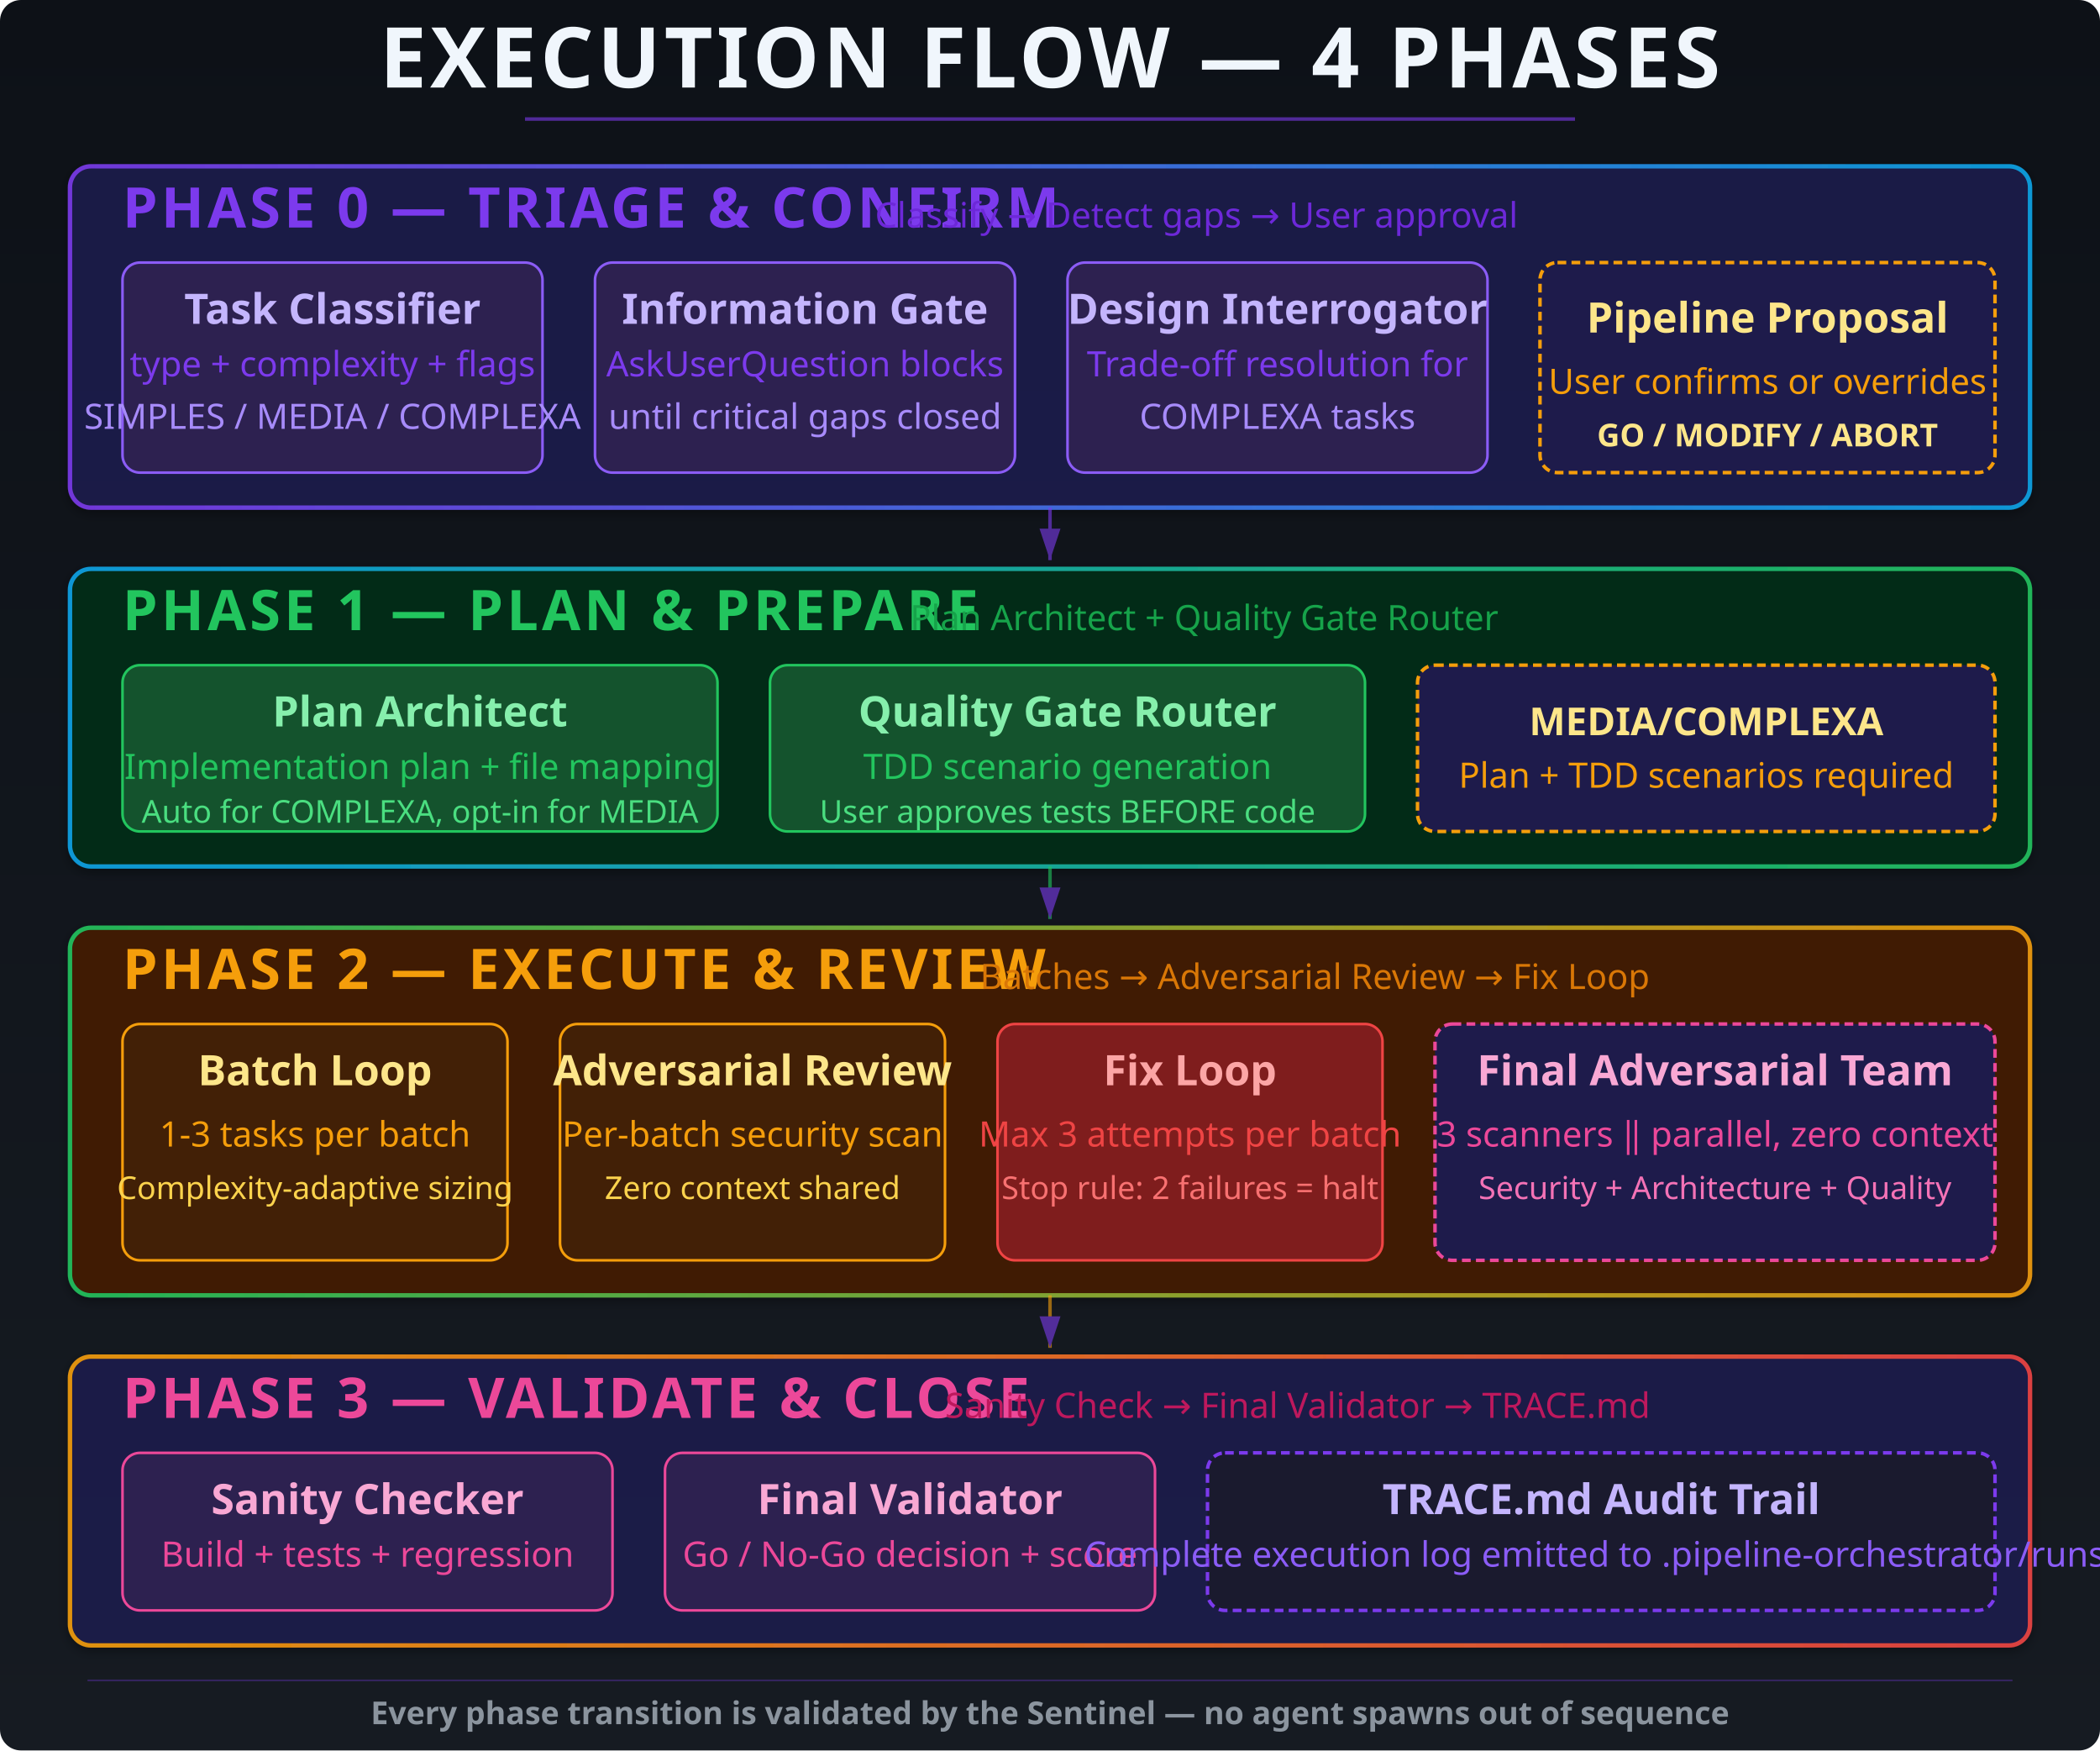
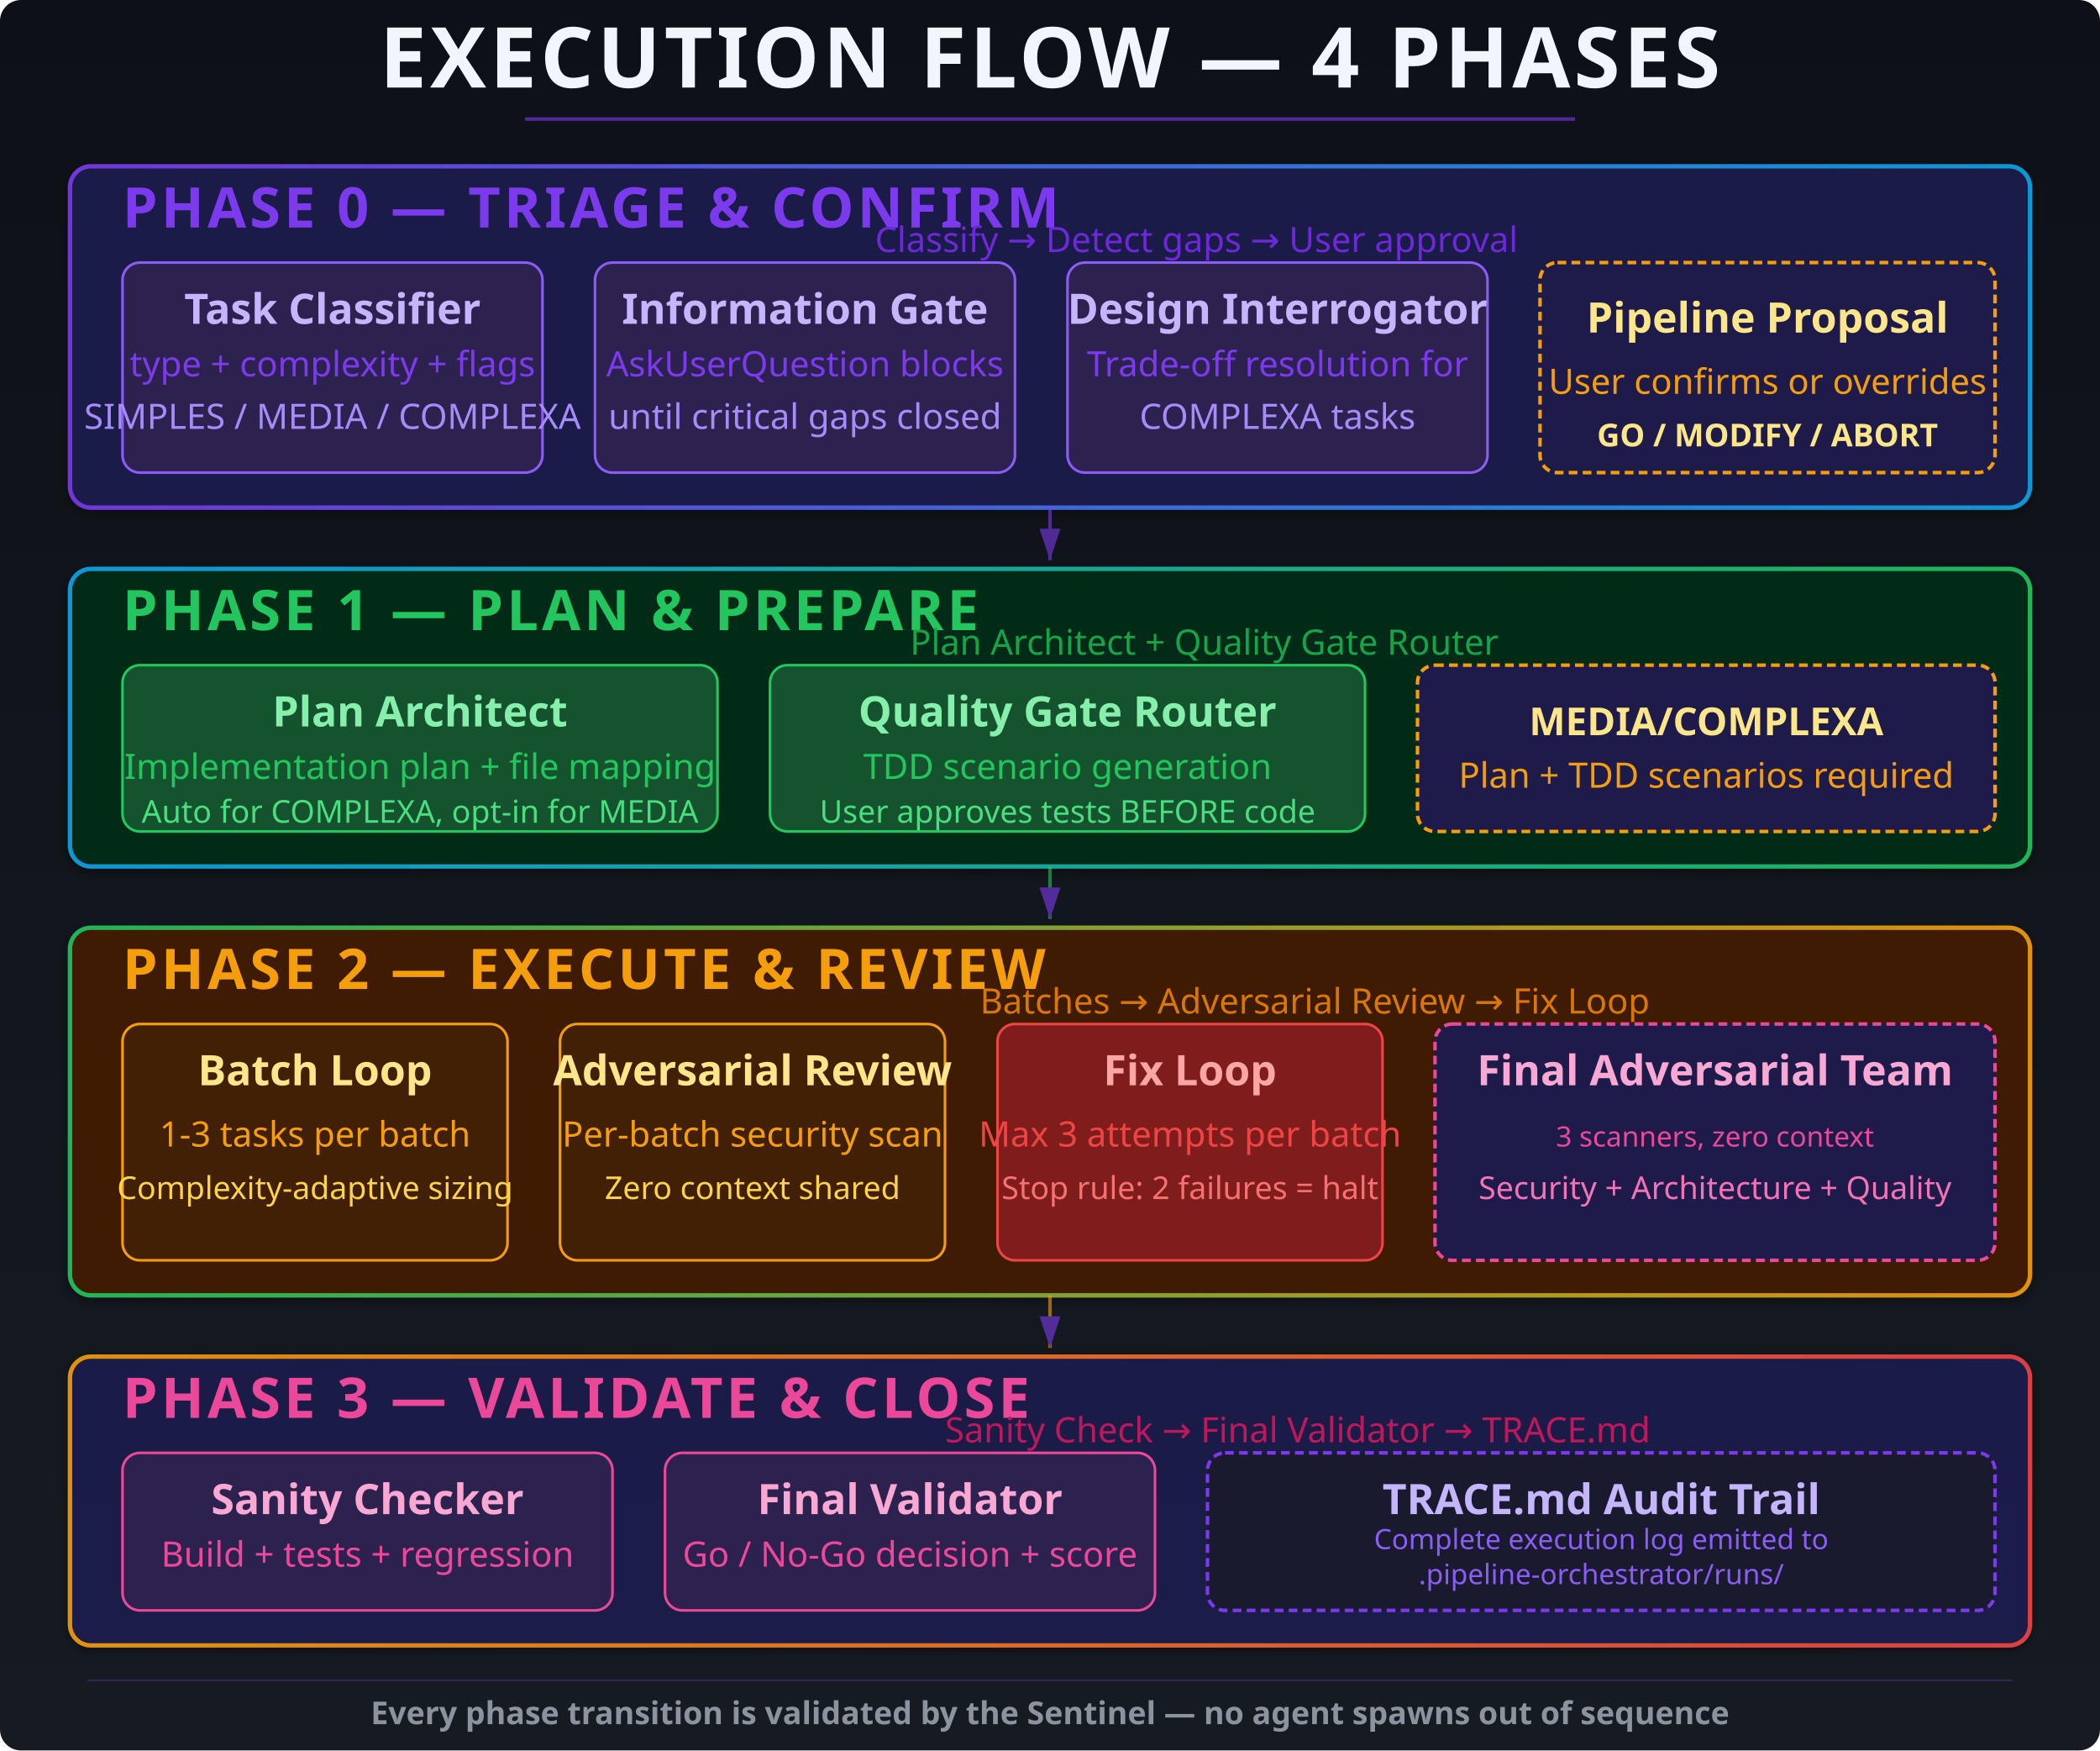
<svg xmlns="http://www.w3.org/2000/svg" viewBox="0 0 1200 1000" width="100%">
  <defs>
    <linearGradient id="bg4" x1="0" y1="0" x2="0" y2="1">
      <stop offset="0%" stop-color="#0d1117" />
      <stop offset="100%" stop-color="#161b22" />
    </linearGradient>
    <linearGradient id="phaseGrad0" x1="0" y1="0" x2="1" y2="0">
      <stop offset="0%" stop-color="#7C3AED" />
      <stop offset="100%" stop-color="#0EA5E9" />
    </linearGradient>
    <linearGradient id="phaseGrad1" x1="0" y1="0" x2="1" y2="0">
      <stop offset="0%" stop-color="#0EA5E9" />
      <stop offset="100%" stop-color="#22C55E" />
    </linearGradient>
    <linearGradient id="phaseGrad2" x1="0" y1="0" x2="1" y2="0">
      <stop offset="0%" stop-color="#22C55E" />
      <stop offset="100%" stop-color="#F59E0B" />
    </linearGradient>
    <linearGradient id="phaseGrad3" x1="0" y1="0" x2="1" y2="0">
      <stop offset="0%" stop-color="#F59E0B" />
      <stop offset="100%" stop-color="#EF4444" />
    </linearGradient>
    <filter id="shadow" x="-10%" y="-10%" width="120%" height="120%">
      <feDropShadow dx="0" dy="2" stdDeviation="3" flood-color="#000" flood-opacity="0.4" />
    </filter>
    <filter id="glow2">
      <feGaussianBlur stdDeviation="1.5" result="blur" />
      <feMerge>
        <feMergeNode in="blur" />
        <feMergeNode in="SourceGraphic" />
      </feMerge>
    </filter>
    <marker id="arrow" markerWidth="10" markerHeight="10" refX="9" refY="3" orient="auto" markerUnits="strokeWidth">
      <path d="M0,0 L0,6 L9,3 z" fill="#7C3AED" />
    </marker>
  </defs>
  <rect width="1200" height="1000" fill="url(#bg4)" rx="12" />
  <text x="600" y="50" text-anchor="middle" fill="#f0f6fc" font-size="48" font-weight="700" letter-spacing="2" font-family="'Segoe UI',system-ui,sans-serif">EXECUTION FLOW — 4 PHASES</text>
  <line x1="300" y1="68" x2="900" y2="68" stroke="#7C3AED" stroke-width="2" opacity="0.6">
    <animate attributeName="opacity" values="0.6;1;0.6" dur="3s" repeatCount="indefinite" />
  </line>
  <g>
    <rect x="40" y="95" width="1120" height="195" rx="12" fill="#1e1b4b" stroke="url(#phaseGrad0)" stroke-width="2.5" filter="url(#shadow)" opacity="0.9">
      <animate attributeName="stroke-width" values="2.5;4;2.5" dur="4s" repeatCount="indefinite" />
    </rect>
    <text x="70" y="130" fill="#7C3AED" font-size="32" font-weight="800" letter-spacing="2" font-family="'Segoe UI',system-ui,sans-serif">PHASE 0 — TRIAGE &amp; CONFIRM</text>
-     <text x="500" y="130" fill="#6d28d9" font-size="20" font-family="'Segoe UI',system-ui,sans-serif">Classify → Detect gaps → User approval</text>
+     <text x="500" y="144" fill="#6d28d9" font-size="20" font-family="'Segoe UI',system-ui,sans-serif">Classify → Detect gaps → User approval</text>
    <rect x="70" y="150" width="240" height="120" rx="10" fill="#2d2150" stroke="#8b5cf6" stroke-width="1.5">
      <animate attributeName="stroke-width" values="1.5;2.5;1.5" dur="3s" begin="0s" repeatCount="indefinite" />
    </rect>
    <text x="190" y="185" text-anchor="middle" fill="#c4b5fd" font-size="24" font-weight="700" font-family="'Segoe UI',system-ui,sans-serif">Task Classifier</text>
    <text x="190" y="215" text-anchor="middle" fill="#7c3aed" font-size="20" font-family="'Segoe UI',system-ui,sans-serif">type + complexity + flags</text>
    <text x="190" y="245" text-anchor="middle" fill="#a78bfa" font-size="20" font-family="'Segoe UI',system-ui,sans-serif">SIMPLES / MEDIA / COMPLEXA</text>
    <rect x="340" y="150" width="240" height="120" rx="10" fill="#2d2150" stroke="#8b5cf6" stroke-width="1.5">
      <animate attributeName="stroke-width" values="1.5;2.5;1.5" dur="3s" begin="0.3s" repeatCount="indefinite" />
    </rect>
    <text x="460" y="185" text-anchor="middle" fill="#c4b5fd" font-size="24" font-weight="700" font-family="'Segoe UI',system-ui,sans-serif">Information Gate</text>
    <text x="460" y="215" text-anchor="middle" fill="#7c3aed" font-size="20" font-family="'Segoe UI',system-ui,sans-serif">AskUserQuestion blocks</text>
    <text x="460" y="245" text-anchor="middle" fill="#a78bfa" font-size="20" font-family="'Segoe UI',system-ui,sans-serif">until critical gaps closed</text>
    <rect x="610" y="150" width="240" height="120" rx="10" fill="#2d2150" stroke="#8b5cf6" stroke-width="1.5">
      <animate attributeName="stroke-width" values="1.5;2.5;1.5" dur="3s" begin="0.6s" repeatCount="indefinite" />
    </rect>
    <text x="730" y="185" text-anchor="middle" fill="#c4b5fd" font-size="24" font-weight="700" font-family="'Segoe UI',system-ui,sans-serif">Design Interrogator</text>
    <text x="730" y="215" text-anchor="middle" fill="#7c3aed" font-size="20" font-family="'Segoe UI',system-ui,sans-serif">Trade-off resolution for</text>
    <text x="730" y="245" text-anchor="middle" fill="#a78bfa" font-size="20" font-family="'Segoe UI',system-ui,sans-serif">COMPLEXA tasks</text>
    <rect x="880" y="150" width="260" height="120" rx="10" fill="#1e1b4b" stroke="#f59e0b" stroke-width="2" stroke-dasharray="5,3">
      <animate attributeName="stroke-dashoffset" values="0;-8" dur="1s" repeatCount="indefinite" />
    </rect>
    <text x="1010" y="190" text-anchor="middle" fill="#fde68a" font-size="24" font-weight="800" font-family="'Segoe UI',system-ui,sans-serif">Pipeline Proposal</text>
    <text x="1010" y="225" text-anchor="middle" fill="#f59e0b" font-size="20" font-family="'Segoe UI',system-ui,sans-serif">User confirms or overrides</text>
    <text x="1010" y="255" text-anchor="middle" fill="#fde68a" font-size="18" font-weight="600" font-family="'Segoe UI',system-ui,sans-serif">GO / MODIFY / ABORT</text>
  </g>
  <line x1="600" y1="290" x2="600" y2="320" stroke="#7C3AED" stroke-width="2" marker-end="url(#arrow)" opacity="0.6">
    <animate attributeName="opacity" values="0.4;0.9;0.4" dur="2s" repeatCount="indefinite" />
  </line>
  <g>
    <rect x="40" y="325" width="1120" height="170" rx="12" fill="#052e16" stroke="url(#phaseGrad1)" stroke-width="2.5" filter="url(#shadow)" opacity="0.9">
      <animate attributeName="stroke-width" values="2.5;4;2.5" dur="4s" begin="1s" repeatCount="indefinite" />
    </rect>
    <text x="70" y="360" fill="#22C55E" font-size="32" font-weight="800" letter-spacing="2" font-family="'Segoe UI',system-ui,sans-serif">PHASE 1 — PLAN &amp; PREPARE</text>
-     <text x="520" y="360" fill="#16a34a" font-size="20" font-family="'Segoe UI',system-ui,sans-serif">Plan Architect + Quality Gate Router</text>
+     <text x="520" y="374" fill="#16a34a" font-size="20" font-family="'Segoe UI',system-ui,sans-serif">Plan Architect + Quality Gate Router</text>
    <rect x="70" y="380" width="340" height="95" rx="10" fill="#14532d" stroke="#22C55E" stroke-width="1.5">
      <animate attributeName="stroke-width" values="1.5;2.5;1.5" dur="3s" begin="1.2s" repeatCount="indefinite" />
    </rect>
    <text x="240" y="415" text-anchor="middle" fill="#86efac" font-size="24" font-weight="700" font-family="'Segoe UI',system-ui,sans-serif">Plan Architect</text>
    <text x="240" y="445" text-anchor="middle" fill="#22c55e" font-size="20" font-family="'Segoe UI',system-ui,sans-serif">Implementation plan + file mapping</text>
    <text x="240" y="470" text-anchor="middle" fill="#4ade80" font-size="18" font-family="'Segoe UI',system-ui,sans-serif">Auto for COMPLEXA, opt-in for MEDIA</text>
    <rect x="440" y="380" width="340" height="95" rx="10" fill="#14532d" stroke="#22C55E" stroke-width="1.5">
      <animate attributeName="stroke-width" values="1.5;2.5;1.5" dur="3s" begin="1.5s" repeatCount="indefinite" />
    </rect>
    <text x="610" y="415" text-anchor="middle" fill="#86efac" font-size="24" font-weight="700" font-family="'Segoe UI',system-ui,sans-serif">Quality Gate Router</text>
    <text x="610" y="445" text-anchor="middle" fill="#22c55e" font-size="20" font-family="'Segoe UI',system-ui,sans-serif">TDD scenario generation</text>
    <text x="610" y="470" text-anchor="middle" fill="#4ade80" font-size="18" font-family="'Segoe UI',system-ui,sans-serif">User approves tests BEFORE code</text>
    <rect x="810" y="380" width="330" height="95" rx="10" fill="#1e1b4b" stroke="#f59e0b" stroke-width="2" stroke-dasharray="5,3">
      <animate attributeName="stroke-dashoffset" values="0;-8" dur="1s" repeatCount="indefinite" />
    </rect>
    <text x="975" y="420" text-anchor="middle" fill="#fde68a" font-size="22" font-weight="800" font-family="'Segoe UI',system-ui,sans-serif">MEDIA/COMPLEXA</text>
    <text x="975" y="450" text-anchor="middle" fill="#f59e0b" font-size="20" font-family="'Segoe UI',system-ui,sans-serif">Plan + TDD scenarios required</text>
  </g>
  <line x1="600" y1="495" x2="600" y2="525" stroke="#22C55E" stroke-width="2" marker-end="url(#arrow)" opacity="0.6">
    <animate attributeName="opacity" values="0.4;0.9;0.4" dur="2s" begin="0.5s" repeatCount="indefinite" />
  </line>
  <g>
    <rect x="40" y="530" width="1120" height="210" rx="12" fill="#451a03" stroke="url(#phaseGrad2)" stroke-width="2.5" filter="url(#shadow)" opacity="0.9">
      <animate attributeName="stroke-width" values="2.5;4;2.5" dur="4s" begin="2s" repeatCount="indefinite" />
    </rect>
    <text x="70" y="565" fill="#f59e0b" font-size="32" font-weight="800" letter-spacing="2" font-family="'Segoe UI',system-ui,sans-serif">PHASE 2 — EXECUTE &amp; REVIEW</text>
-     <text x="560" y="565" fill="#d97706" font-size="20" font-family="'Segoe UI',system-ui,sans-serif">Batches → Adversarial Review → Fix Loop</text>
+     <text x="560" y="579" fill="#d97706" font-size="20" font-family="'Segoe UI',system-ui,sans-serif">Batches → Adversarial Review → Fix Loop</text>
    <rect x="70" y="585" width="220" height="135" rx="10" fill="#422006" stroke="#f59e0b" stroke-width="1.5">
      <animate attributeName="stroke-width" values="1.5;2.5;1.5" dur="3s" begin="2.2s" repeatCount="indefinite" />
    </rect>
    <text x="180" y="620" text-anchor="middle" fill="#fde68a" font-size="24" font-weight="700" font-family="'Segoe UI',system-ui,sans-serif">Batch Loop</text>
    <text x="180" y="655" text-anchor="middle" fill="#f59e0b" font-size="20" font-family="'Segoe UI',system-ui,sans-serif">1-3 tasks per batch</text>
    <text x="180" y="685" text-anchor="middle" fill="#fcd34d" font-size="18" font-family="'Segoe UI',system-ui,sans-serif">Complexity-adaptive sizing</text>
    <rect x="320" y="585" width="220" height="135" rx="10" fill="#422006" stroke="#f59e0b" stroke-width="1.5">
      <animate attributeName="stroke-width" values="1.5;2.5;1.5" dur="3s" begin="2.5s" repeatCount="indefinite" />
    </rect>
    <text x="430" y="620" text-anchor="middle" fill="#fde68a" font-size="24" font-weight="700" font-family="'Segoe UI',system-ui,sans-serif">Adversarial Review</text>
    <text x="430" y="655" text-anchor="middle" fill="#f59e0b" font-size="20" font-family="'Segoe UI',system-ui,sans-serif">Per-batch security scan</text>
    <text x="430" y="685" text-anchor="middle" fill="#fcd34d" font-size="18" font-family="'Segoe UI',system-ui,sans-serif">Zero context shared</text>
    <rect x="570" y="585" width="220" height="135" rx="10" fill="#7f1d1d" stroke="#EF4444" stroke-width="1.5">
      <animate attributeName="stroke-width" values="1.5;2.5;1.5" dur="3s" begin="2.8s" repeatCount="indefinite" />
    </rect>
    <text x="680" y="620" text-anchor="middle" fill="#fca5a5" font-size="24" font-weight="700" font-family="'Segoe UI',system-ui,sans-serif">Fix Loop</text>
    <text x="680" y="655" text-anchor="middle" fill="#ef4444" font-size="20" font-family="'Segoe UI',system-ui,sans-serif">Max 3 attempts per batch</text>
    <text x="680" y="685" text-anchor="middle" fill="#f87171" font-size="18" font-family="'Segoe UI',system-ui,sans-serif">Stop rule: 2 failures = halt</text>
    <rect x="820" y="585" width="320" height="135" rx="10" fill="#1e1b4b" stroke="#ec4899" stroke-width="2" stroke-dasharray="5,3">
      <animate attributeName="stroke-dashoffset" values="0;-8" dur="1s" repeatCount="indefinite" />
    </rect>
    <text x="980" y="620" text-anchor="middle" fill="#f9a8d4" font-size="24" font-weight="800" font-family="'Segoe UI',system-ui,sans-serif">Final Adversarial Team</text>
-     <text x="980" y="655" text-anchor="middle" fill="#ec4899" font-size="20" font-family="'Segoe UI',system-ui,sans-serif">3 scanners ‖ parallel, zero context</text>
+     <text x="980" y="655" text-anchor="middle" fill="#ec4899" font-size="16" font-family="'Segoe UI',system-ui,sans-serif">3 scanners, zero context</text>
    <text x="980" y="685" text-anchor="middle" fill="#f472b6" font-size="18" font-family="'Segoe UI',system-ui,sans-serif">Security + Architecture + Quality</text>
  </g>
  <line x1="600" y1="740" x2="600" y2="770" stroke="#F59E0B" stroke-width="2" marker-end="url(#arrow)" opacity="0.6">
    <animate attributeName="opacity" values="0.4;0.9;0.4" dur="2s" begin="1s" repeatCount="indefinite" />
  </line>
  <g>
    <rect x="40" y="775" width="1120" height="165" rx="12" fill="#1e1b4b" stroke="url(#phaseGrad3)" stroke-width="2.5" filter="url(#shadow)" opacity="0.9">
      <animate attributeName="stroke-width" values="2.5;4;2.5" dur="4s" begin="3s" repeatCount="indefinite" />
    </rect>
    <text x="70" y="810" fill="#ec4899" font-size="32" font-weight="800" letter-spacing="2" font-family="'Segoe UI',system-ui,sans-serif">PHASE 3 — VALIDATE &amp; CLOSE</text>
-     <text x="540" y="810" fill="#be185d" font-size="20" font-family="'Segoe UI',system-ui,sans-serif">Sanity Check → Final Validator → TRACE.md</text>
+     <text x="540" y="824" fill="#be185d" font-size="20" font-family="'Segoe UI',system-ui,sans-serif">Sanity Check → Final Validator → TRACE.md</text>
    <rect x="70" y="830" width="280" height="90" rx="10" fill="#2d2150" stroke="#ec4899" stroke-width="1.5">
      <animate attributeName="stroke-width" values="1.5;2.5;1.5" dur="3s" begin="3.2s" repeatCount="indefinite" />
    </rect>
    <text x="210" y="865" text-anchor="middle" fill="#f9a8d4" font-size="24" font-weight="700" font-family="'Segoe UI',system-ui,sans-serif">Sanity Checker</text>
    <text x="210" y="895" text-anchor="middle" fill="#ec4899" font-size="20" font-family="'Segoe UI',system-ui,sans-serif">Build + tests + regression</text>
    <rect x="380" y="830" width="280" height="90" rx="10" fill="#2d2150" stroke="#ec4899" stroke-width="1.5">
      <animate attributeName="stroke-width" values="1.5;2.5;1.5" dur="3s" begin="3.5s" repeatCount="indefinite" />
    </rect>
    <text x="520" y="865" text-anchor="middle" fill="#f9a8d4" font-size="24" font-weight="700" font-family="'Segoe UI',system-ui,sans-serif">Final Validator</text>
    <text x="520" y="895" text-anchor="middle" fill="#ec4899" font-size="20" font-family="'Segoe UI',system-ui,sans-serif">Go / No-Go decision + score</text>
    <rect x="690" y="830" width="450" height="90" rx="10" fill="#1a1a2e" stroke="#7C3AED" stroke-width="2" stroke-dasharray="5,3">
      <animate attributeName="stroke-dashoffset" values="0;-8" dur="1s" repeatCount="indefinite" />
    </rect>
    <text x="915" y="865" text-anchor="middle" fill="#c4b5fd" font-size="24" font-weight="800" font-family="'Segoe UI',system-ui,sans-serif">TRACE.md Audit Trail</text>
-     <text x="915" y="895" text-anchor="middle" fill="#8b5cf6" font-size="20" font-family="'Segoe UI',system-ui,sans-serif">Complete execution log emitted to .pipeline-orchestrator/runs/</text>
+     <text x="915" y="885" text-anchor="middle" fill="#8b5cf6" font-size="16" font-family="'Segoe UI',system-ui,sans-serif">Complete execution log emitted to</text>
+     <text x="915" y="905" text-anchor="middle" fill="#8b5cf6" font-size="16" font-family="'Segoe UI',system-ui,sans-serif">.pipeline-orchestrator/runs/</text>
  </g>
  <line x1="50" y1="960" x2="1150" y2="960" stroke="#7C3AED" stroke-width="1" opacity="0.3">
    <animate attributeName="opacity" values="0.2;0.5;0.2" dur="3s" repeatCount="indefinite" />
  </line>
  <text x="600" y="985" text-anchor="middle" fill="#8b949e" font-size="18" font-weight="600" font-family="'Segoe UI',system-ui,sans-serif">Every phase transition is validated by the Sentinel — no agent spawns out of sequence</text>
</svg>
